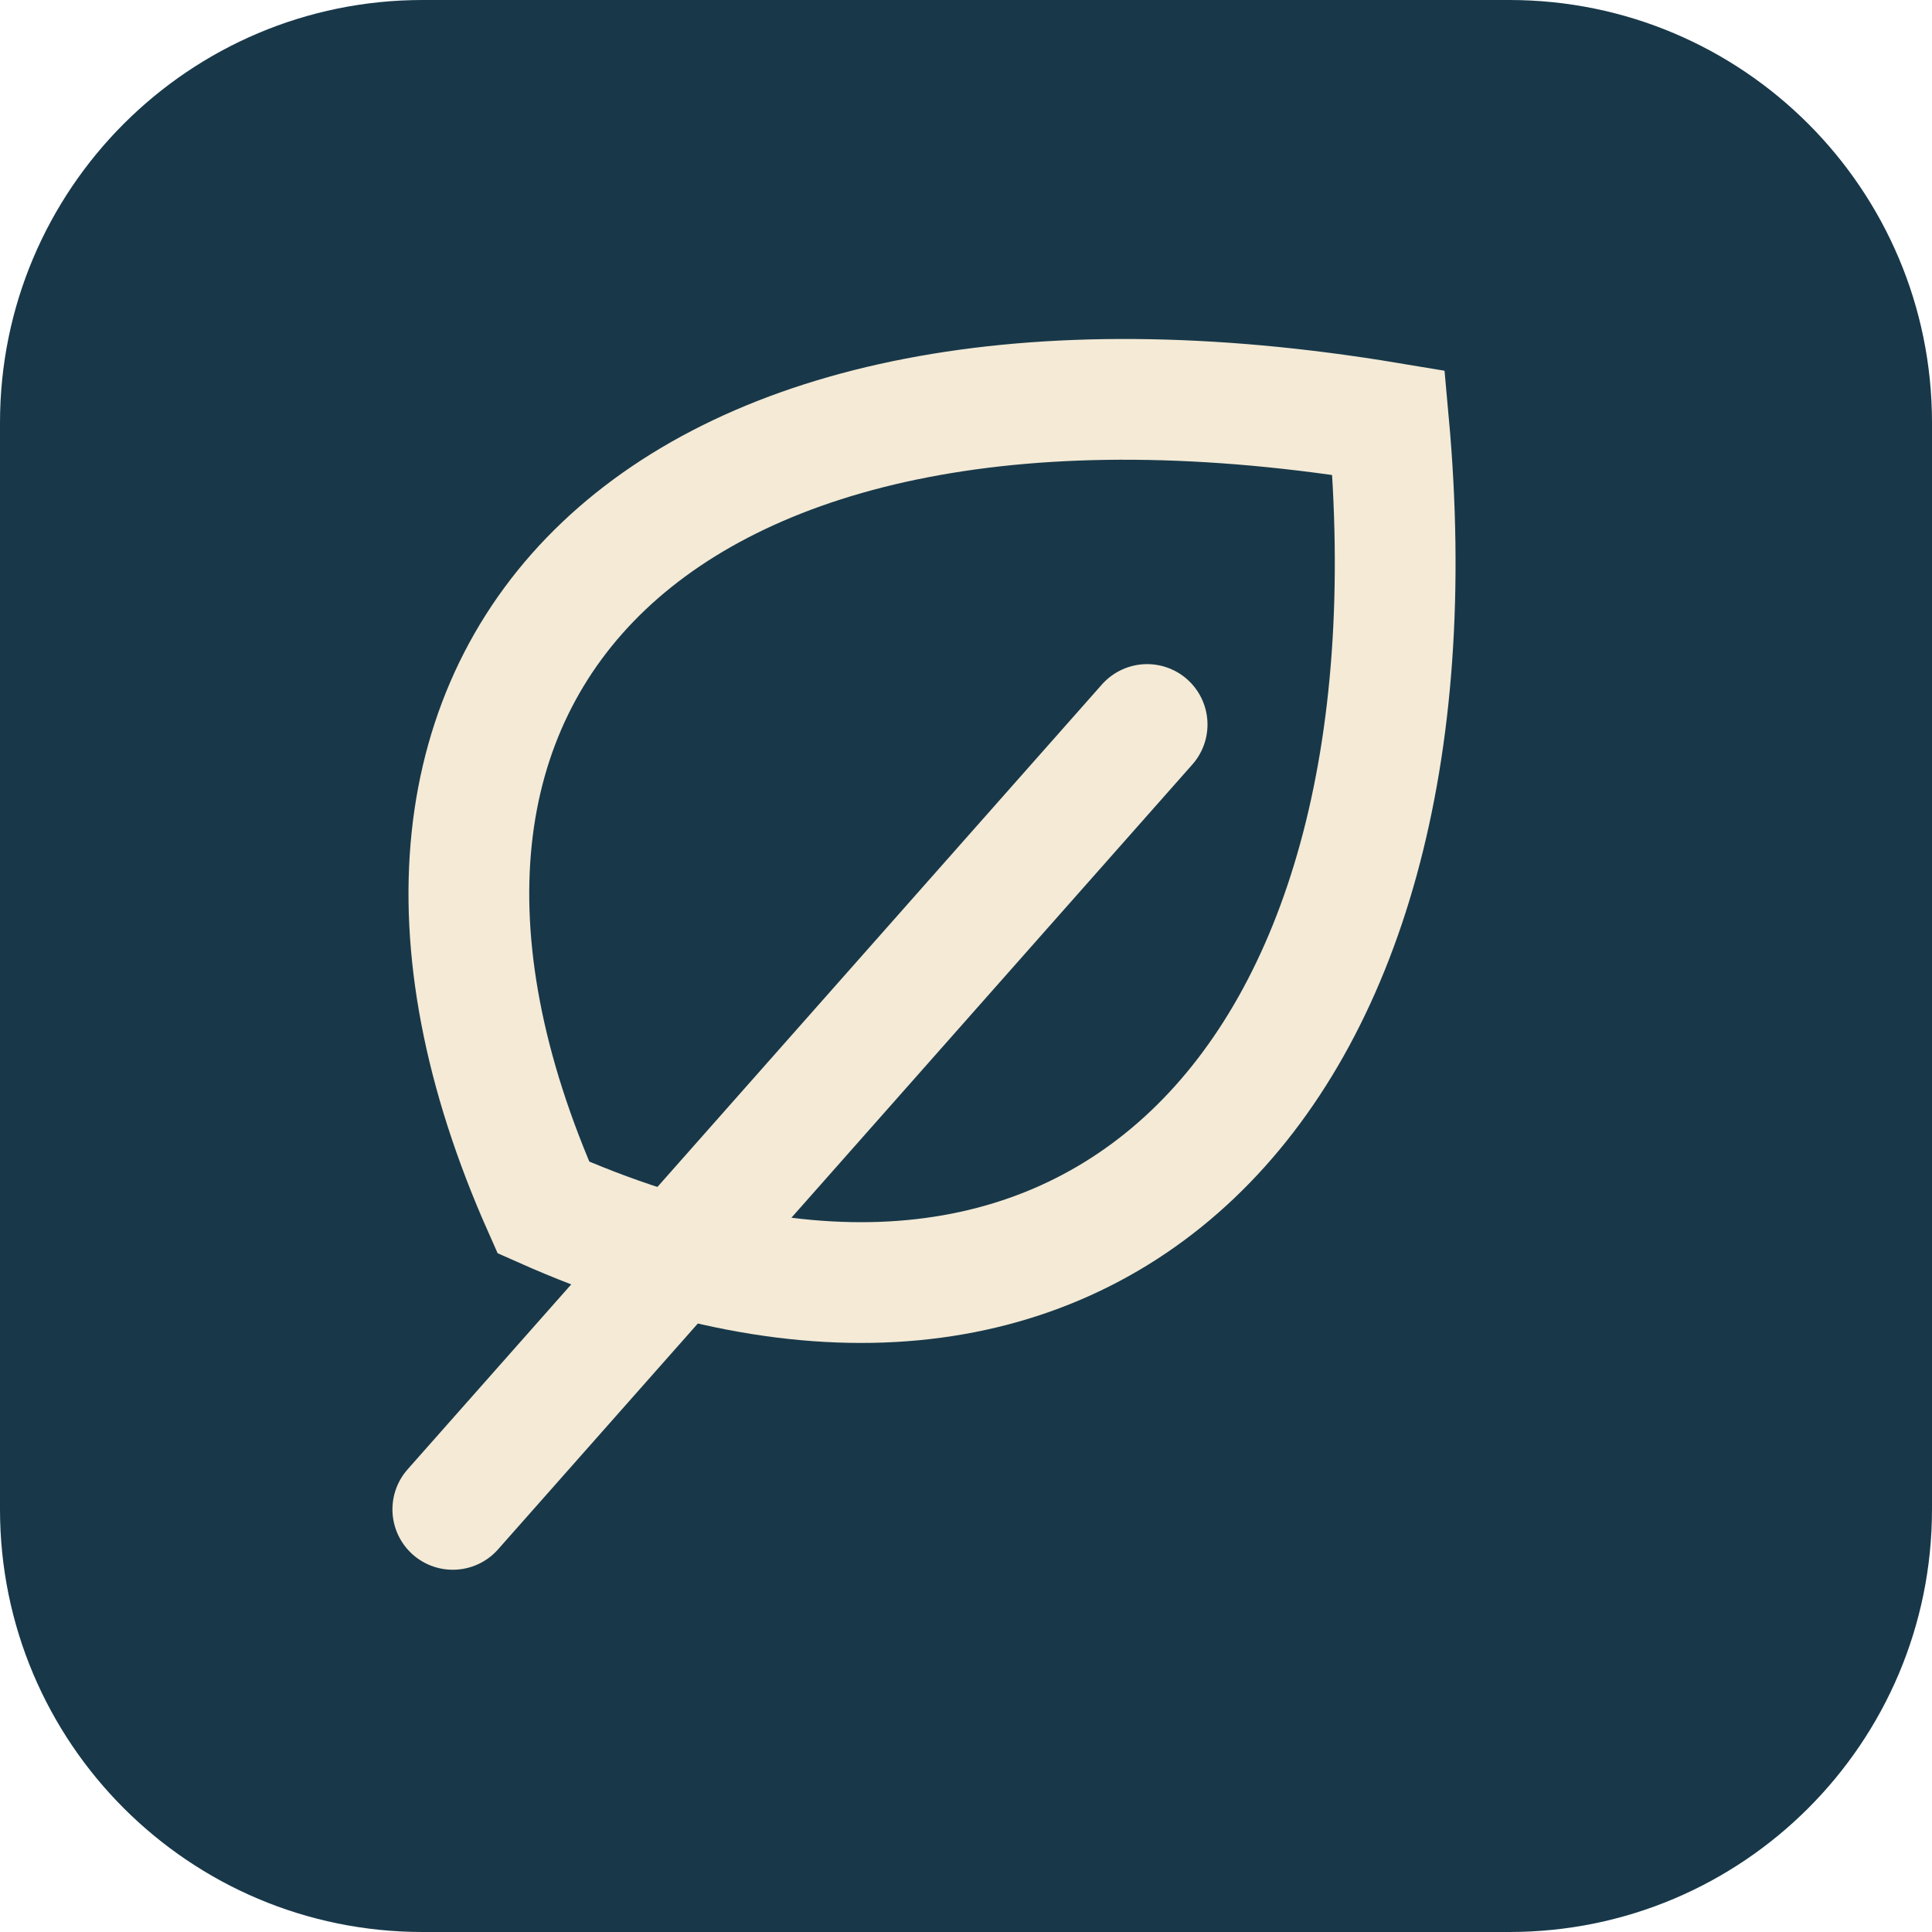
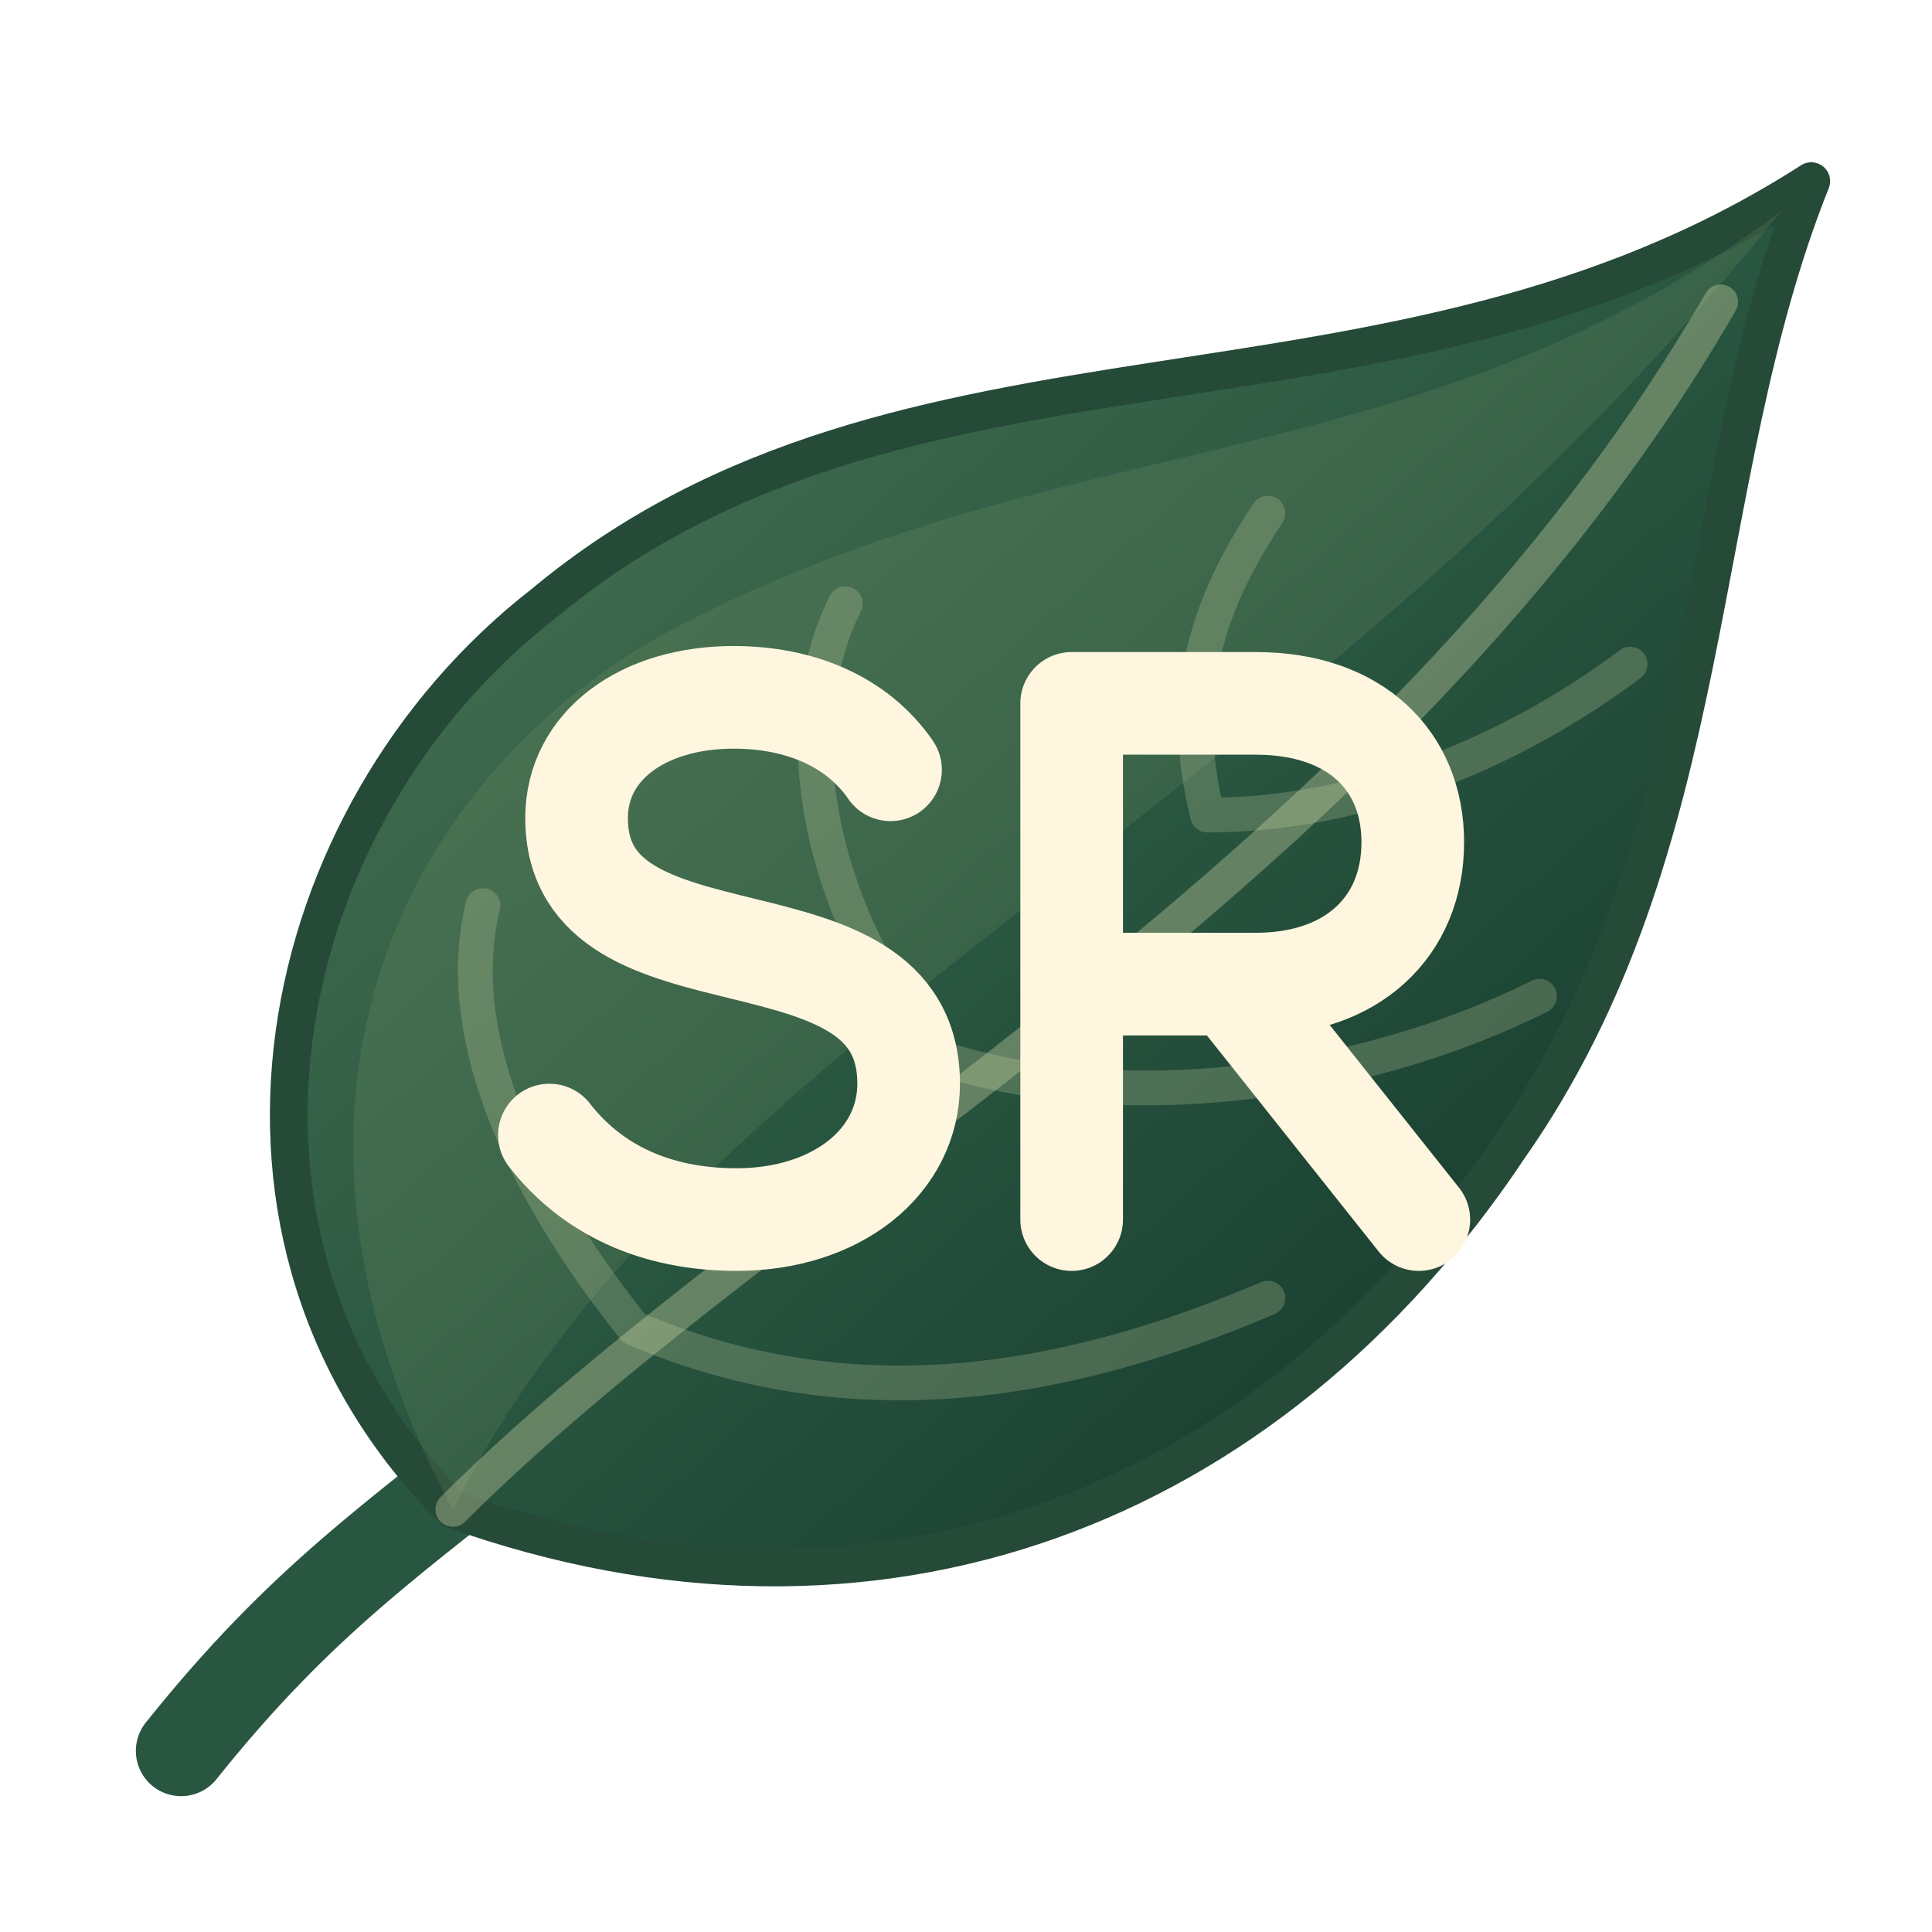
- <svg xmlns="http://www.w3.org/2000/svg" viewBox="0 0 64 64">
-   <rect width="64" height="64" rx="14" fill="#183849" />
-   <path d="M46 14C22 10 10 22 18 40c18 8 30-4 28-26Z" fill="none" stroke="#f4ead6" stroke-width="4" />
-   <path d="m15 50 23-26" stroke="#f4ead6" stroke-width="4" stroke-linecap="round" />
+ <svg xmlns="http://www.w3.org/2000/svg" width="64" height="64" viewBox="0 0 64 64">
+   <defs>
+     <linearGradient id="leaf" x1="12" y1="13" x2="46" y2="51" gradientUnits="userSpaceOnUse">
+       <stop stop-color="#477253" />
+       <stop offset=".54" stop-color="#295640" />
+       <stop offset="1" stop-color="#163a2d" />
+     </linearGradient>
+   </defs>
+   <path d="M6 58c4-5 7-7 12-11" fill="none" stroke="#295640" stroke-width="3" stroke-linecap="round" />
+   <path d="M15 50C6 41 9 27 18 20c12-10 28-5 42-14-4 10-3 22-10 32-8 12-21 17-35 12Z" fill="url(#leaf)" stroke="#254a38" stroke-width="1.25" stroke-linejoin="round" />
+   <path d="M15 50C8 37 13 26 22 21c13-7 25-5 37-14C43 27 23 34 15 50Z" fill="#b3c58a" opacity=".12" />
+   <g fill="none" stroke="#d2d8a7" stroke-linecap="round" stroke-width="1.15">
+     <path d="M15 50c11-11 31-21 42-40" opacity=".36" />
+     <path d="M21 44c-4-5-6-10-5-14m15 5c-4-5-5-11-3-15m12 7c-1-4 0-7 2-10M21 44c7 3 14 2 21-1m-11-8c6 2 14 1 20-2m-11-6c5 0 10-2 14-5" opacity=".24" />
+   </g>
+   <g fill="none" stroke="#fff6df" stroke-width="3.4" stroke-linecap="round" stroke-linejoin="round">
+     <path d="M29.5 25.5c-1.1-1.6-3-2.4-5.2-2.4-3 0-5.2 1.6-5.2 4 0 6 11 2.6 11 8.8 0 2.6-2.4 4.5-5.7 4.5-2.7 0-4.8-1-6.2-2.8" />
+     <path d="M35.5 40.4V23.3h6.1c3.3 0 5.2 1.9 5.2 4.6 0 2.8-2 4.7-5.2 4.7h-6.1m5.3 0 6.2 7.8" />
+   </g>
</svg>
